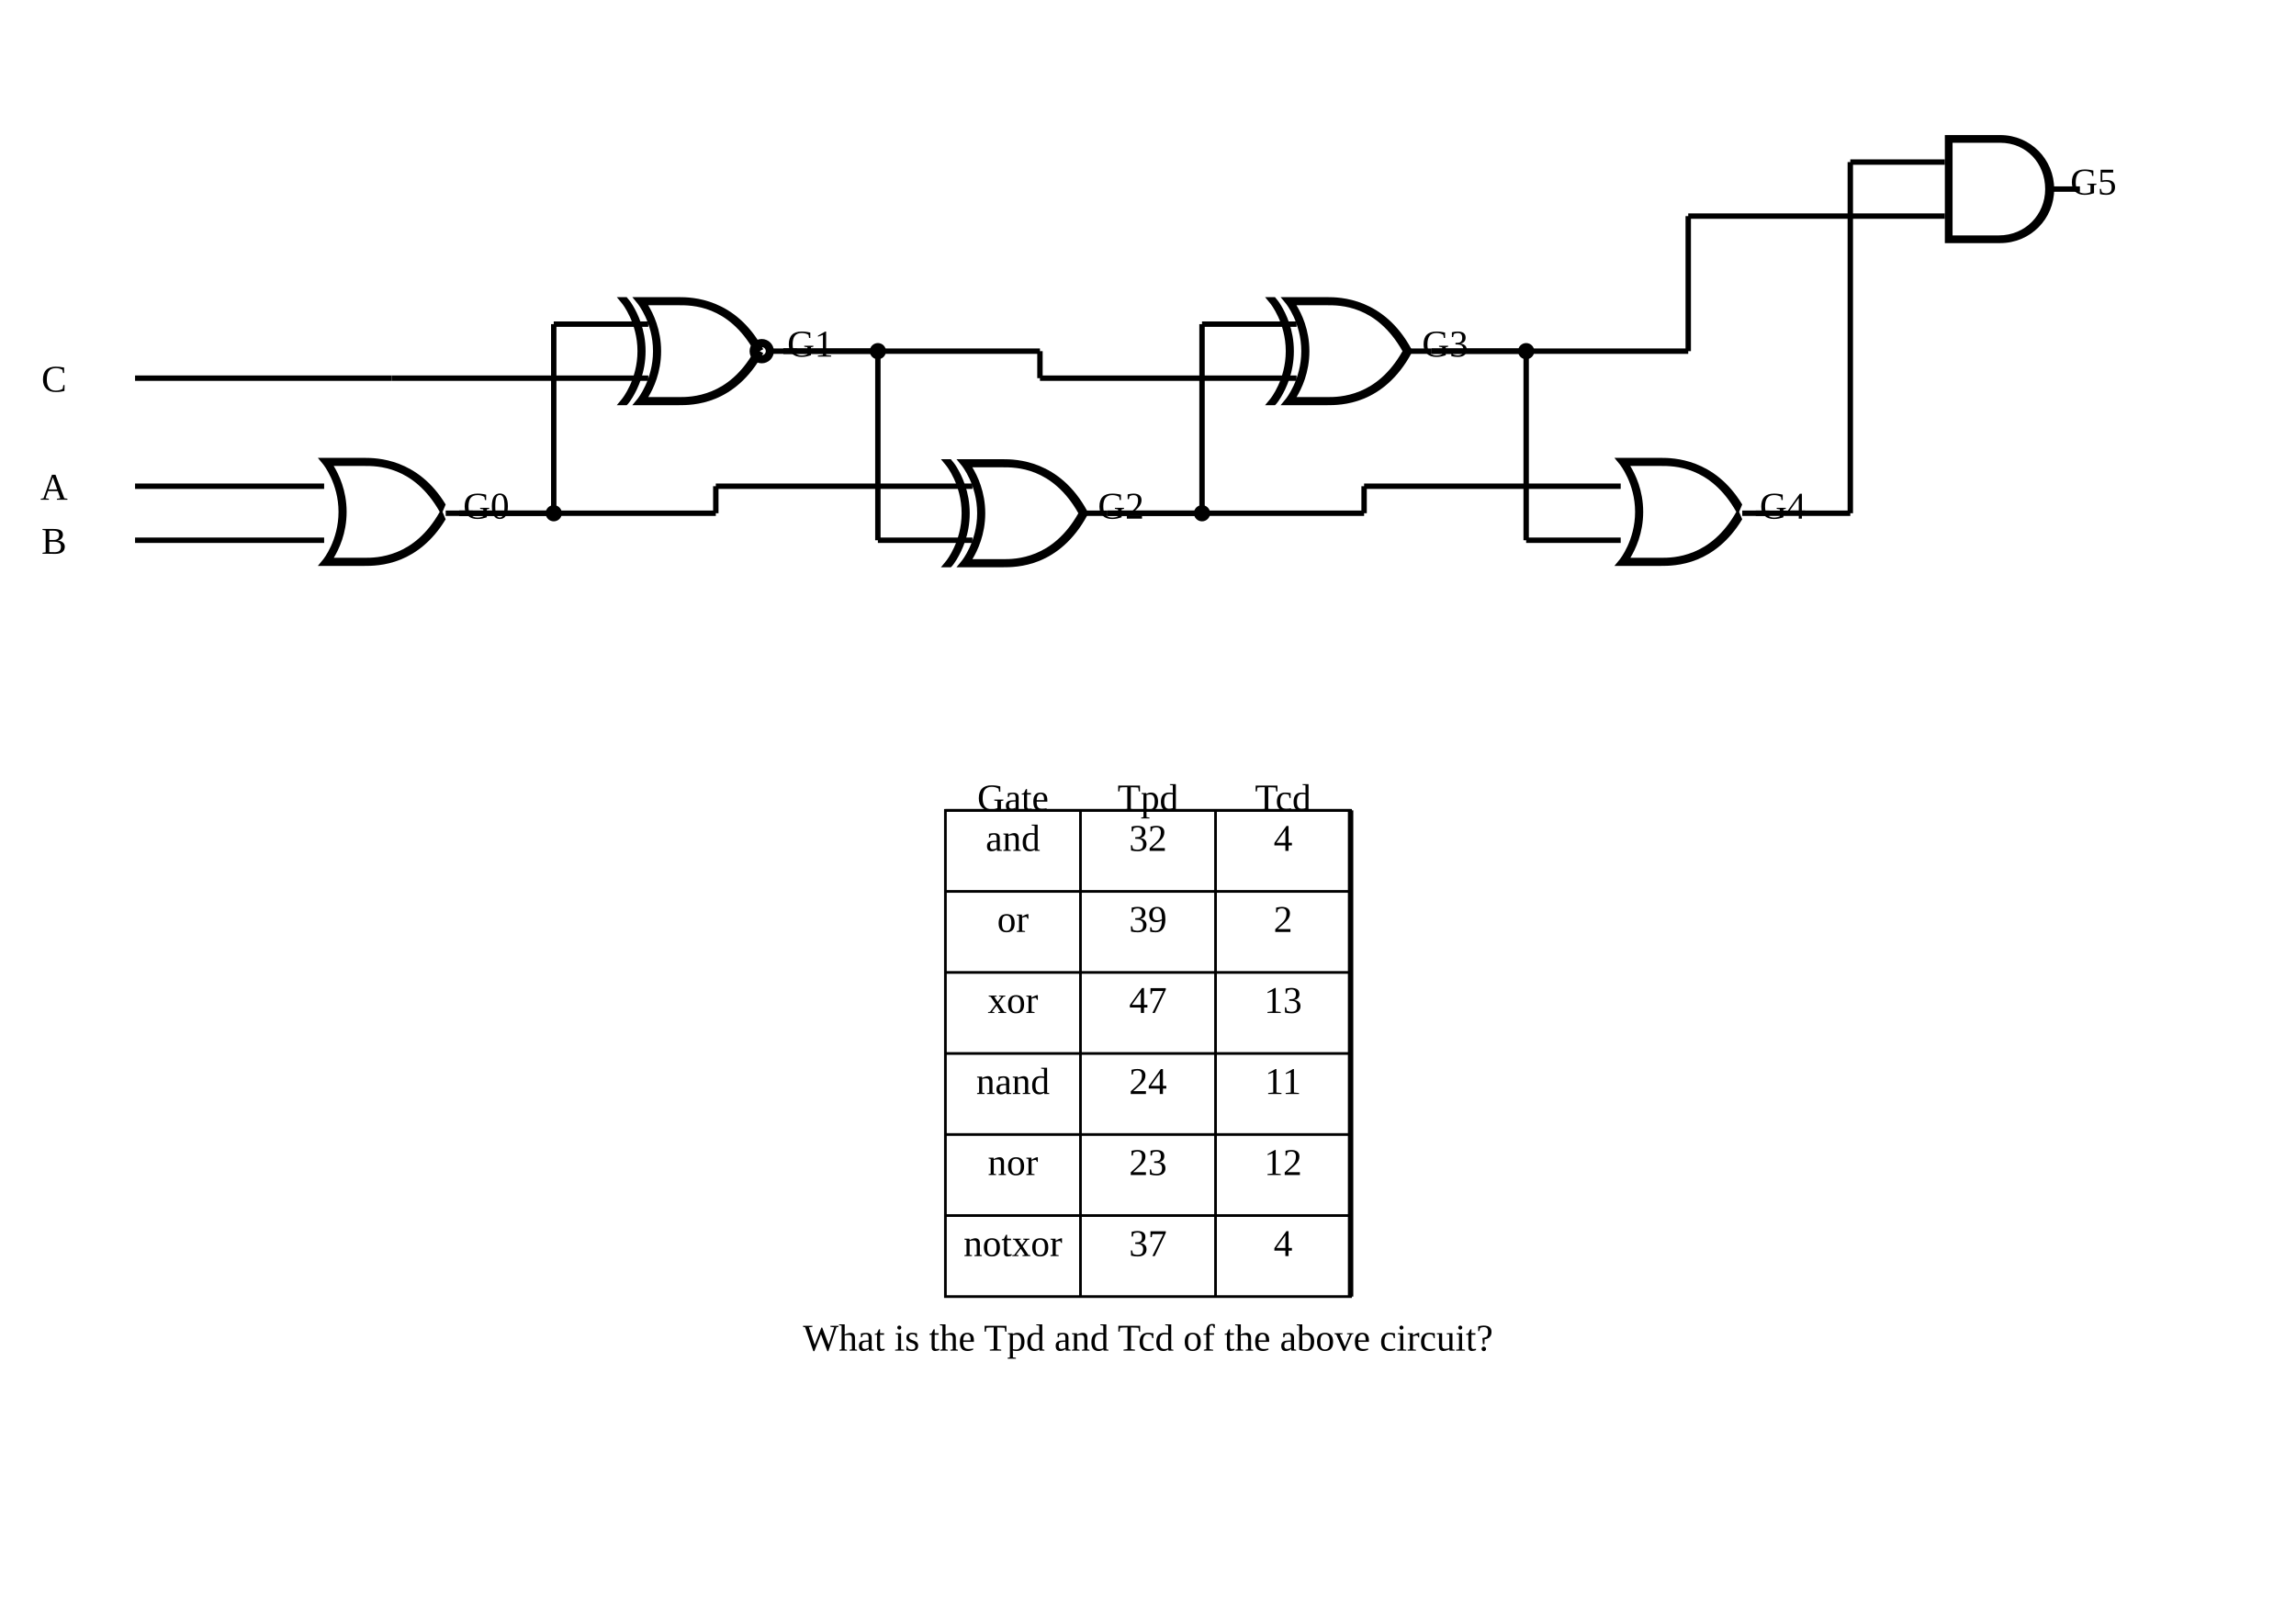
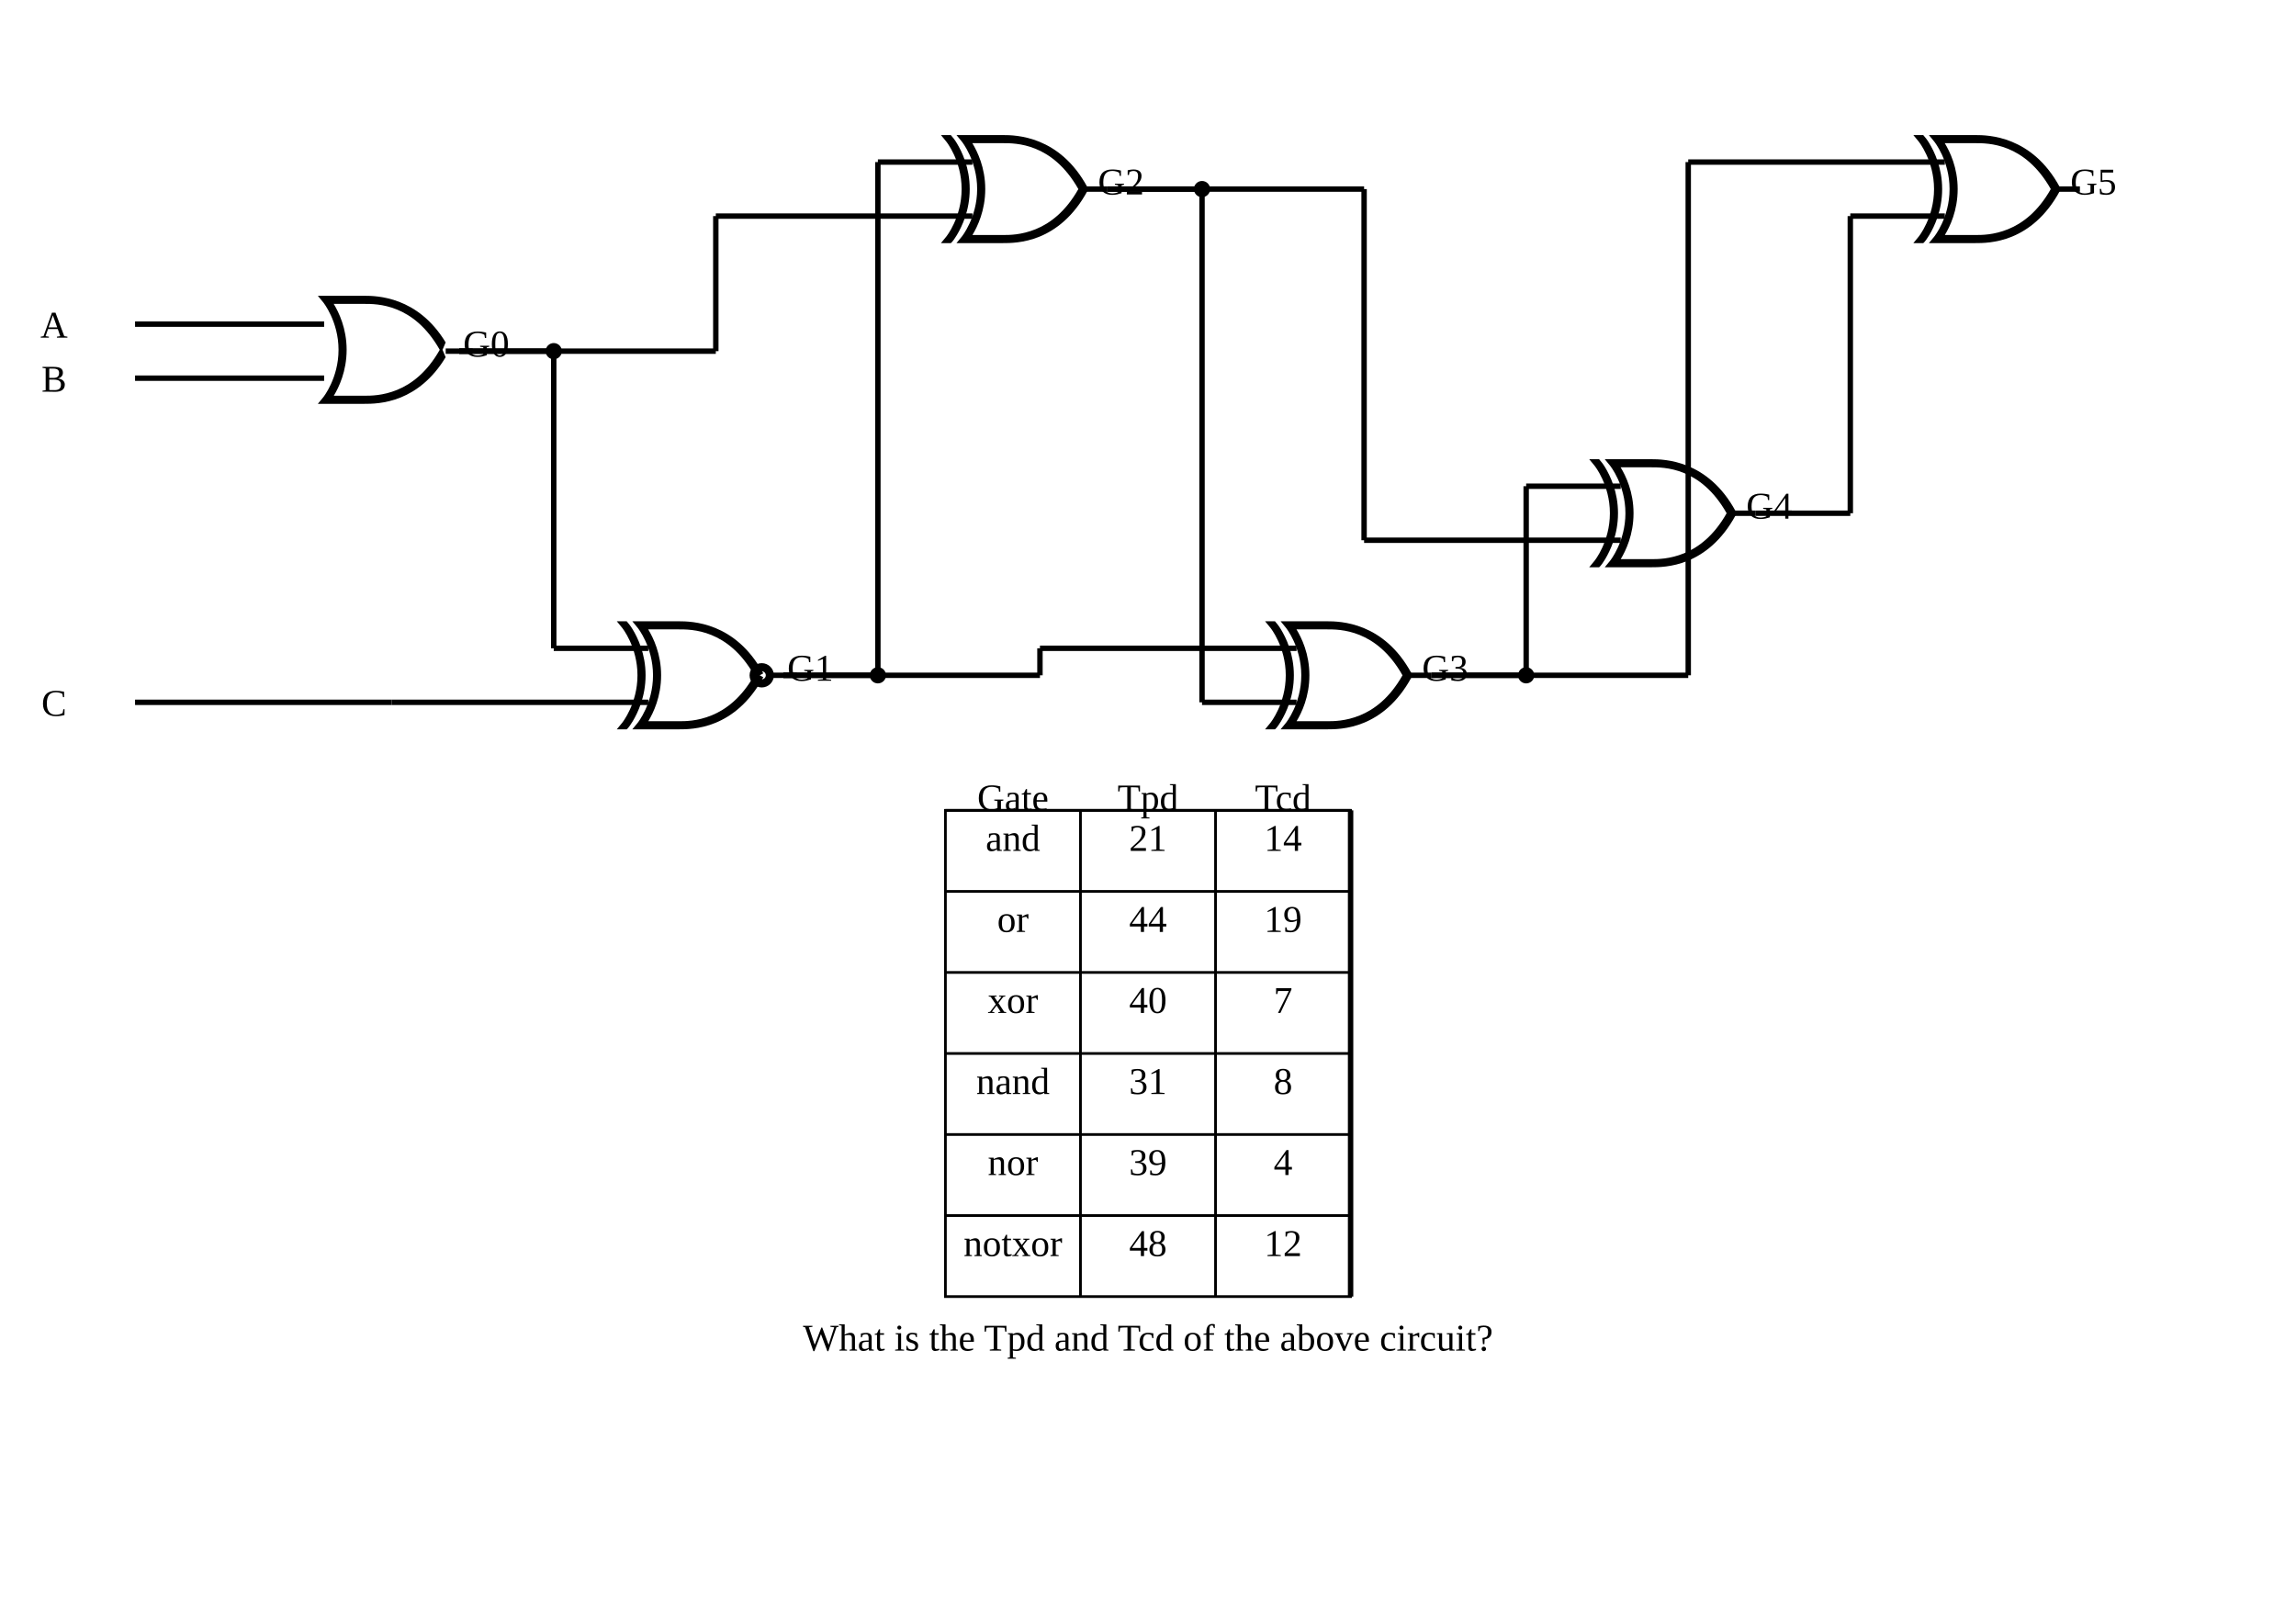
<svg xmlns="http://www.w3.org/2000/svg" baseProfile="full" height="600" version="1.1" width="850">
  <defs />
-   <text font-size="14" text-anchor="middle" transform="translate(120,170)" x="60" y="22">G0</text>
-   <line stroke="black" stroke-width="2" transform="translate(120,170)" x1="45" x2="55" y1="20" y2="20" />
-   <path d="M 7.67 44.5 L 9.67 46.938 C 9.67 46.938 15.326 53.938 15.326 64.5 C 15.326 75.062 9.67 82.062 9.67 82.062 L 7.67 84.5 L 10.826 84.5 L 24.826 84.5 C 27.234 84.5 32.516 84.525 38.451 82.094 C 43.952 79.841 50.025 75.457 54.985 67.239 L 53.826 64.5 L 54.987 61.767 C 44.664 44.7 29.409 44.5 24.826 44.5 L 10.826 44.5 L 7.67 44.5 z M 13.545 47.5 L 24.826 47.5 C 29.51 47.5 43.113 47.37 52.795 64.5 C 48.028 72.929 42.274 77.184 37.076 79.312 C 31.716 81.508 27.234 81.5 24.826 81.5 L 13.576 81.5 C 15.45 78.392 18.326 72.451 18.326 64.5 C 18.326 56.527 15.418 50.6 13.545 47.5 z" transform="translate(-10,-45) translate(120,170)" />
-   <path d="M 24.25 42.0 C 22.653 44.644 22.0 45.0 22.0 45.0 h -3.656 l 2.0 -2.438 S 26.0 35.562 26.0 25.0 20.344 7.438 20.344 7.438 l -2.0 -2.438 H 22.0 c 0.781 0.938 1.422 1.656 2.219 3.0 C 26.091 11.1 29.0 17.027 29.0 25.0 c 0.0 7.951 -2.897 13.879 -4.75 17.0 z" transform="translate(-30,-5) translate(240,110)" />
-   <path d="M 24.094 5.0 l 2.0 2.438 S 31.75 14.438 31.75 25.0 s -5.656 17.562 -5.656 17.562 l -2.0 2.438 H 41.25 c 2.408 0.0 7.69 0.025 13.625 -2.406 s 12.537 -7.343 17.688 -16.875 L 71.25 25.0 l 1.312 -0.719 C 62.259 5.216 46.007 5.0 41.25 5.0 H 24.094 z m 5.875 3.0 H 41.25 c 4.684 0.0 18.287 -0.13 27.969 17.0 C 64.452 33.429 58.697 37.684 53.5 39.812 48.139 42.008 43.658 42.0 41.25 42.0 H 30.0 c 1.874 -3.108 4.75 -9.049 4.75 -17.0 0.0 -7.973 -2.909 -13.9 -4.781 -17.0 z" transform="translate(-30,-5) translate(240,110)" />
-   <circle cx="42" cy="20" fill="none" r="3" stroke="black" stroke-width="3" transform="translate(240,110)" />
-   <text font-size="14" text-anchor="middle" transform="translate(240,110)" x="60" y="22">G1</text>
-   <line stroke="black" stroke-width="2" transform="translate(240,110)" x1="45" x2="55" y1="20" y2="20" />
-   <path d="M 24.25 42.0 C 22.653 44.644 22.0 45.0 22.0 45.0 h -3.656 l 2.0 -2.438 S 26.0 35.562 26.0 25.0 20.344 7.438 20.344 7.438 l -2.0 -2.438 H 22.0 c 0.781 0.938 1.422 1.656 2.219 3.0 C 26.091 11.1 29.0 17.027 29.0 25.0 c 0.0 7.951 -2.897 13.879 -4.75 17.0 z" transform="translate(-30,-5) translate(360,170)" />
-   <path d="M 24.094 5.0 l 2.0 2.438 S 31.75 14.438 31.75 25.0 s -5.656 17.562 -5.656 17.562 l -2.0 2.438 H 41.25 c 2.408 0.0 7.69 0.025 13.625 -2.406 s 12.537 -7.343 17.688 -16.875 L 71.25 25.0 l 1.312 -0.719 C 62.259 5.216 46.007 5.0 41.25 5.0 H 24.094 z m 5.875 3.0 H 41.25 c 4.684 0.0 18.287 -0.13 27.969 17.0 C 64.452 33.429 58.697 37.684 53.5 39.812 48.139 42.008 43.658 42.0 41.25 42.0 H 30.0 c 1.874 -3.108 4.75 -9.049 4.75 -17.0 0.0 -7.973 -2.909 -13.9 -4.781 -17.0 z" transform="translate(-30,-5) translate(360,170)" />
-   <text font-size="14" text-anchor="middle" transform="translate(360,170)" x="55" y="22">G2</text>
-   <line stroke="black" stroke-width="2" transform="translate(360,170)" x1="40" x2="50" y1="20" y2="20" />
-   <path d="M 24.25 42.0 C 22.653 44.644 22.0 45.0 22.0 45.0 h -3.656 l 2.0 -2.438 S 26.0 35.562 26.0 25.0 20.344 7.438 20.344 7.438 l -2.0 -2.438 H 22.0 c 0.781 0.938 1.422 1.656 2.219 3.0 C 26.091 11.1 29.0 17.027 29.0 25.0 c 0.0 7.951 -2.897 13.879 -4.75 17.0 z" transform="translate(-30,-5) translate(480,110)" />
-   <path d="M 24.094 5.0 l 2.0 2.438 S 31.75 14.438 31.75 25.0 s -5.656 17.562 -5.656 17.562 l -2.0 2.438 H 41.25 c 2.408 0.0 7.69 0.025 13.625 -2.406 s 12.537 -7.343 17.688 -16.875 L 71.25 25.0 l 1.312 -0.719 C 62.259 5.216 46.007 5.0 41.25 5.0 H 24.094 z m 5.875 3.0 H 41.25 c 4.684 0.0 18.287 -0.13 27.969 17.0 C 64.452 33.429 58.697 37.684 53.5 39.812 48.139 42.008 43.658 42.0 41.25 42.0 H 30.0 c 1.874 -3.108 4.75 -9.049 4.75 -17.0 0.0 -7.973 -2.909 -13.9 -4.781 -17.0 z" transform="translate(-30,-5) translate(480,110)" />
-   <text font-size="14" text-anchor="middle" transform="translate(480,110)" x="55" y="22">G3</text>
-   <line stroke="black" stroke-width="2" transform="translate(480,110)" x1="40" x2="50" y1="20" y2="20" />
-   <text font-size="14" text-anchor="middle" transform="translate(600,170)" x="60" y="22">G4</text>
-   <line stroke="black" stroke-width="2" transform="translate(600,170)" x1="45" x2="55" y1="20" y2="20" />
-   <path d="M 7.67 44.5 L 9.67 46.938 C 9.67 46.938 15.326 53.938 15.326 64.5 C 15.326 75.062 9.67 82.062 9.67 82.062 L 7.67 84.5 L 10.826 84.5 L 24.826 84.5 C 27.234 84.5 32.516 84.525 38.451 82.094 C 43.952 79.841 50.025 75.457 54.985 67.239 L 53.826 64.5 L 54.987 61.767 C 44.664 44.7 29.409 44.5 24.826 44.5 L 10.826 44.5 L 7.67 44.5 z M 13.545 47.5 L 24.826 47.5 C 29.51 47.5 43.113 47.37 52.795 64.5 C 48.028 72.929 42.274 77.184 37.076 79.312 C 31.716 81.508 27.234 81.5 24.826 81.5 L 13.576 81.5 C 15.45 78.392 18.326 72.451 18.326 64.5 C 18.326 56.527 15.418 50.6 13.545 47.5 z" transform="translate(-10,-45) translate(600,170)" />
-   <path d="M 30.0 5.0 V 45.0 H 50.476 c 11.268 0.0 20.0 -9 20.0 -20.0 s -8.732 -20.0 -20.0 -20.0 H 30.0 z m 2.857 2.857 H 50.476 c 9.761 0.0 16.667 7.64 16.667 17.143 0.0 9.503 -7.382 17.143 -17.143 17.143 H 32.857 V 7.857 z" transform="translate(-30,-5) translate(720,50)" />
+   <text font-size="14" text-anchor="middle" transform="translate(120,110)" x="60" y="22">G0</text>
+   <line stroke="black" stroke-width="2" transform="translate(120,110)" x1="45" x2="55" y1="20" y2="20" />
+   <path d="M 7.67 44.5 L 9.67 46.938 C 9.67 46.938 15.326 53.938 15.326 64.5 C 15.326 75.062 9.67 82.062 9.67 82.062 L 7.67 84.5 L 10.826 84.5 L 24.826 84.5 C 27.234 84.5 32.516 84.525 38.451 82.094 C 43.952 79.841 50.025 75.457 54.985 67.239 L 53.826 64.5 L 54.987 61.767 C 44.664 44.7 29.409 44.5 24.826 44.5 L 10.826 44.5 L 7.67 44.5 z M 13.545 47.5 L 24.826 47.5 C 29.51 47.5 43.113 47.37 52.795 64.5 C 48.028 72.929 42.274 77.184 37.076 79.312 C 31.716 81.508 27.234 81.5 24.826 81.5 L 13.576 81.5 C 15.45 78.392 18.326 72.451 18.326 64.5 C 18.326 56.527 15.418 50.6 13.545 47.5 z" transform="translate(-10,-45) translate(120,110)" />
+   <path d="M 24.25 42.0 C 22.653 44.644 22.0 45.0 22.0 45.0 h -3.656 l 2.0 -2.438 S 26.0 35.562 26.0 25.0 20.344 7.438 20.344 7.438 l -2.0 -2.438 H 22.0 c 0.781 0.938 1.422 1.656 2.219 3.0 C 26.091 11.1 29.0 17.027 29.0 25.0 c 0.0 7.951 -2.897 13.879 -4.75 17.0 z" transform="translate(-30,-5) translate(240,230)" />
+   <path d="M 24.094 5.0 l 2.0 2.438 S 31.75 14.438 31.75 25.0 s -5.656 17.562 -5.656 17.562 l -2.0 2.438 H 41.25 c 2.408 0.0 7.69 0.025 13.625 -2.406 s 12.537 -7.343 17.688 -16.875 L 71.25 25.0 l 1.312 -0.719 C 62.259 5.216 46.007 5.0 41.25 5.0 H 24.094 z m 5.875 3.0 H 41.25 c 4.684 0.0 18.287 -0.13 27.969 17.0 C 64.452 33.429 58.697 37.684 53.5 39.812 48.139 42.008 43.658 42.0 41.25 42.0 H 30.0 c 1.874 -3.108 4.75 -9.049 4.75 -17.0 0.0 -7.973 -2.909 -13.9 -4.781 -17.0 z" transform="translate(-30,-5) translate(240,230)" />
+   <circle cx="42" cy="20" fill="none" r="3" stroke="black" stroke-width="3" transform="translate(240,230)" />
+   <text font-size="14" text-anchor="middle" transform="translate(240,230)" x="60" y="22">G1</text>
+   <line stroke="black" stroke-width="2" transform="translate(240,230)" x1="45" x2="55" y1="20" y2="20" />
+   <path d="M 24.25 42.0 C 22.653 44.644 22.0 45.0 22.0 45.0 h -3.656 l 2.0 -2.438 S 26.0 35.562 26.0 25.0 20.344 7.438 20.344 7.438 l -2.0 -2.438 H 22.0 c 0.781 0.938 1.422 1.656 2.219 3.0 C 26.091 11.1 29.0 17.027 29.0 25.0 c 0.0 7.951 -2.897 13.879 -4.75 17.0 z" transform="translate(-30,-5) translate(360,50)" />
+   <path d="M 24.094 5.0 l 2.0 2.438 S 31.75 14.438 31.75 25.0 s -5.656 17.562 -5.656 17.562 l -2.0 2.438 H 41.25 c 2.408 0.0 7.69 0.025 13.625 -2.406 s 12.537 -7.343 17.688 -16.875 L 71.25 25.0 l 1.312 -0.719 C 62.259 5.216 46.007 5.0 41.25 5.0 H 24.094 z m 5.875 3.0 H 41.25 c 4.684 0.0 18.287 -0.13 27.969 17.0 C 64.452 33.429 58.697 37.684 53.5 39.812 48.139 42.008 43.658 42.0 41.25 42.0 H 30.0 c 1.874 -3.108 4.75 -9.049 4.75 -17.0 0.0 -7.973 -2.909 -13.9 -4.781 -17.0 z" transform="translate(-30,-5) translate(360,50)" />
+   <text font-size="14" text-anchor="middle" transform="translate(360,50)" x="55" y="22">G2</text>
+   <line stroke="black" stroke-width="2" transform="translate(360,50)" x1="40" x2="50" y1="20" y2="20" />
+   <path d="M 24.25 42.0 C 22.653 44.644 22.0 45.0 22.0 45.0 h -3.656 l 2.0 -2.438 S 26.0 35.562 26.0 25.0 20.344 7.438 20.344 7.438 l -2.0 -2.438 H 22.0 c 0.781 0.938 1.422 1.656 2.219 3.0 C 26.091 11.1 29.0 17.027 29.0 25.0 c 0.0 7.951 -2.897 13.879 -4.75 17.0 z" transform="translate(-30,-5) translate(480,230)" />
+   <path d="M 24.094 5.0 l 2.0 2.438 S 31.75 14.438 31.75 25.0 s -5.656 17.562 -5.656 17.562 l -2.0 2.438 H 41.25 c 2.408 0.0 7.69 0.025 13.625 -2.406 s 12.537 -7.343 17.688 -16.875 L 71.25 25.0 l 1.312 -0.719 C 62.259 5.216 46.007 5.0 41.25 5.0 H 24.094 z m 5.875 3.0 H 41.25 c 4.684 0.0 18.287 -0.13 27.969 17.0 C 64.452 33.429 58.697 37.684 53.5 39.812 48.139 42.008 43.658 42.0 41.25 42.0 H 30.0 c 1.874 -3.108 4.75 -9.049 4.75 -17.0 0.0 -7.973 -2.909 -13.9 -4.781 -17.0 z" transform="translate(-30,-5) translate(480,230)" />
+   <text font-size="14" text-anchor="middle" transform="translate(480,230)" x="55" y="22">G3</text>
+   <line stroke="black" stroke-width="2" transform="translate(480,230)" x1="40" x2="50" y1="20" y2="20" />
+   <path d="M 24.25 42.0 C 22.653 44.644 22.0 45.0 22.0 45.0 h -3.656 l 2.0 -2.438 S 26.0 35.562 26.0 25.0 20.344 7.438 20.344 7.438 l -2.0 -2.438 H 22.0 c 0.781 0.938 1.422 1.656 2.219 3.0 C 26.091 11.1 29.0 17.027 29.0 25.0 c 0.0 7.951 -2.897 13.879 -4.75 17.0 z" transform="translate(-30,-5) translate(600,170)" />
+   <path d="M 24.094 5.0 l 2.0 2.438 S 31.75 14.438 31.75 25.0 s -5.656 17.562 -5.656 17.562 l -2.0 2.438 H 41.25 c 2.408 0.0 7.69 0.025 13.625 -2.406 s 12.537 -7.343 17.688 -16.875 L 71.25 25.0 l 1.312 -0.719 C 62.259 5.216 46.007 5.0 41.25 5.0 H 24.094 z m 5.875 3.0 H 41.25 c 4.684 0.0 18.287 -0.13 27.969 17.0 C 64.452 33.429 58.697 37.684 53.5 39.812 48.139 42.008 43.658 42.0 41.25 42.0 H 30.0 c 1.874 -3.108 4.75 -9.049 4.75 -17.0 0.0 -7.973 -2.909 -13.9 -4.781 -17.0 z" transform="translate(-30,-5) translate(600,170)" />
+   <text font-size="14" text-anchor="middle" transform="translate(600,170)" x="55" y="22">G4</text>
+   <line stroke="black" stroke-width="2" transform="translate(600,170)" x1="40" x2="50" y1="20" y2="20" />
+   <path d="M 24.25 42.0 C 22.653 44.644 22.0 45.0 22.0 45.0 h -3.656 l 2.0 -2.438 S 26.0 35.562 26.0 25.0 20.344 7.438 20.344 7.438 l -2.0 -2.438 H 22.0 c 0.781 0.938 1.422 1.656 2.219 3.0 C 26.091 11.1 29.0 17.027 29.0 25.0 c 0.0 7.951 -2.897 13.879 -4.75 17.0 z" transform="translate(-30,-5) translate(720,50)" />
+   <path d="M 24.094 5.0 l 2.0 2.438 S 31.75 14.438 31.75 25.0 s -5.656 17.562 -5.656 17.562 l -2.0 2.438 H 41.25 c 2.408 0.0 7.69 0.025 13.625 -2.406 s 12.537 -7.343 17.688 -16.875 L 71.25 25.0 l 1.312 -0.719 C 62.259 5.216 46.007 5.0 41.25 5.0 H 24.094 z m 5.875 3.0 H 41.25 c 4.684 0.0 18.287 -0.13 27.969 17.0 C 64.452 33.429 58.697 37.684 53.5 39.812 48.139 42.008 43.658 42.0 41.25 42.0 H 30.0 c 1.874 -3.108 4.75 -9.049 4.75 -17.0 0.0 -7.973 -2.909 -13.9 -4.781 -17.0 z" transform="translate(-30,-5) translate(720,50)" />
  <text font-size="14" text-anchor="middle" transform="translate(720,50)" x="55" y="22">G5</text>
  <line stroke="black" stroke-width="2" transform="translate(720,50)" x1="40" x2="50" y1="20" y2="20" />
-   <line stroke="black" stroke-width="2" x1="170" x2="205.0" y1="190" y2="190" />
-   <line stroke="black" stroke-width="2" x1="205.0" x2="205.0" y1="190" y2="120" />
-   <line stroke="black" stroke-width="2" x1="205.0" x2="240" y1="120" y2="120" />
-   <circle cx="205.0" cy="190" fill="black" r="3" />
-   <line stroke="black" stroke-width="2" x1="170" x2="265.0" y1="190" y2="190" />
-   <line stroke="black" stroke-width="2" x1="265.0" x2="265.0" y1="190" y2="180" />
-   <line stroke="black" stroke-width="2" x1="265.0" x2="360" y1="180" y2="180" />
-   <line stroke="black" stroke-width="2" x1="290" x2="325.0" y1="130" y2="130" />
-   <line stroke="black" stroke-width="2" x1="325.0" x2="325.0" y1="130" y2="200" />
-   <line stroke="black" stroke-width="2" x1="325.0" x2="360" y1="200" y2="200" />
-   <circle cx="325.0" cy="130" fill="black" r="3" />
-   <line stroke="black" stroke-width="2" x1="410" x2="445.0" y1="190" y2="190" />
-   <line stroke="black" stroke-width="2" x1="445.0" x2="445.0" y1="190" y2="120" />
-   <line stroke="black" stroke-width="2" x1="445.0" x2="480" y1="120" y2="120" />
-   <circle cx="445.0" cy="190" fill="black" r="3" />
-   <line stroke="black" stroke-width="2" x1="290" x2="385.0" y1="130" y2="130" />
-   <line stroke="black" stroke-width="2" x1="385.0" x2="385.0" y1="130" y2="140" />
-   <line stroke="black" stroke-width="2" x1="385.0" x2="480" y1="140" y2="140" />
-   <line stroke="black" stroke-width="2" x1="410" x2="505.0" y1="190" y2="190" />
-   <line stroke="black" stroke-width="2" x1="505.0" x2="505.0" y1="190" y2="180" />
-   <line stroke="black" stroke-width="2" x1="505.0" x2="600" y1="180" y2="180" />
-   <line stroke="black" stroke-width="2" x1="530" x2="565.0" y1="130" y2="130" />
-   <line stroke="black" stroke-width="2" x1="565.0" x2="565.0" y1="130" y2="200" />
-   <line stroke="black" stroke-width="2" x1="565.0" x2="600" y1="200" y2="200" />
-   <circle cx="565.0" cy="130" fill="black" r="3" />
+   <line stroke="black" stroke-width="2" x1="170" x2="205.0" y1="130" y2="130" />
+   <line stroke="black" stroke-width="2" x1="205.0" x2="205.0" y1="130" y2="240" />
+   <line stroke="black" stroke-width="2" x1="205.0" x2="240" y1="240" y2="240" />
+   <circle cx="205.0" cy="130" fill="black" r="3" />
+   <line stroke="black" stroke-width="2" x1="290" x2="325.0" y1="250" y2="250" />
+   <line stroke="black" stroke-width="2" x1="325.0" x2="325.0" y1="250" y2="60" />
+   <line stroke="black" stroke-width="2" x1="325.0" x2="360" y1="60" y2="60" />
+   <circle cx="325.0" cy="250" fill="black" r="3" />
+   <line stroke="black" stroke-width="2" x1="170" x2="265.0" y1="130" y2="130" />
+   <line stroke="black" stroke-width="2" x1="265.0" x2="265.0" y1="130" y2="80" />
+   <line stroke="black" stroke-width="2" x1="265.0" x2="360" y1="80" y2="80" />
+   <line stroke="black" stroke-width="2" x1="290" x2="385.0" y1="250" y2="250" />
+   <line stroke="black" stroke-width="2" x1="385.0" x2="385.0" y1="250" y2="240" />
+   <line stroke="black" stroke-width="2" x1="385.0" x2="480" y1="240" y2="240" />
+   <line stroke="black" stroke-width="2" x1="410" x2="445.0" y1="70" y2="70" />
+   <line stroke="black" stroke-width="2" x1="445.0" x2="445.0" y1="70" y2="260" />
+   <line stroke="black" stroke-width="2" x1="445.0" x2="480" y1="260" y2="260" />
+   <circle cx="445.0" cy="70" fill="black" r="3" />
+   <line stroke="black" stroke-width="2" x1="530" x2="565.0" y1="250" y2="250" />
+   <line stroke="black" stroke-width="2" x1="565.0" x2="565.0" y1="250" y2="180" />
+   <line stroke="black" stroke-width="2" x1="565.0" x2="600" y1="180" y2="180" />
+   <circle cx="565.0" cy="250" fill="black" r="3" />
+   <line stroke="black" stroke-width="2" x1="410" x2="505.0" y1="70" y2="70" />
+   <line stroke="black" stroke-width="2" x1="505.0" x2="505.0" y1="70" y2="200" />
+   <line stroke="black" stroke-width="2" x1="505.0" x2="600" y1="200" y2="200" />
+   <line stroke="black" stroke-width="2" x1="530" x2="625.0" y1="250" y2="250" />
+   <line stroke="black" stroke-width="2" x1="625.0" x2="625.0" y1="250" y2="60" />
+   <line stroke="black" stroke-width="2" x1="625.0" x2="720" y1="60" y2="60" />
  <line stroke="black" stroke-width="2" x1="650" x2="685.0" y1="190" y2="190" />
-   <line stroke="black" stroke-width="2" x1="685.0" x2="685.0" y1="190" y2="60" />
-   <line stroke="black" stroke-width="2" x1="685.0" x2="720" y1="60" y2="60" />
-   <line stroke="black" stroke-width="2" x1="530" x2="625.0" y1="130" y2="130" />
-   <line stroke="black" stroke-width="2" x1="625.0" x2="625.0" y1="130" y2="80" />
-   <line stroke="black" stroke-width="2" x1="625.0" x2="720" y1="80" y2="80" />
-   <text font-size="14" text-anchor="middle" x="20" y="185">A</text>
-   <line stroke="black" stroke-width="2" x1="50" x2="85.0" y1="180" y2="180" />
-   <line stroke="black" stroke-width="2" x1="85.0" x2="85.0" y1="180" y2="180" />
-   <line stroke="black" stroke-width="2" x1="85.0" x2="120" y1="180" y2="180" />
-   <text font-size="14" text-anchor="middle" x="20" y="205">B</text>
-   <line stroke="black" stroke-width="2" x1="50" x2="85.0" y1="200" y2="200" />
-   <line stroke="black" stroke-width="2" x1="85.0" x2="85.0" y1="200" y2="200" />
-   <line stroke="black" stroke-width="2" x1="85.0" x2="120" y1="200" y2="200" />
-   <text font-size="14" text-anchor="middle" x="20" y="145">C</text>
-   <line stroke="black" stroke-width="2" x1="50" x2="145.0" y1="140" y2="140" />
-   <line stroke="black" stroke-width="2" x1="145.0" x2="145.0" y1="140" y2="140" />
-   <line stroke="black" stroke-width="2" x1="145.0" x2="240" y1="140" y2="140" />
+   <line stroke="black" stroke-width="2" x1="685.0" x2="685.0" y1="190" y2="80" />
+   <line stroke="black" stroke-width="2" x1="685.0" x2="720" y1="80" y2="80" />
+   <text font-size="14" text-anchor="middle" x="20" y="125">A</text>
+   <line stroke="black" stroke-width="2" x1="50" x2="85.0" y1="120" y2="120" />
+   <line stroke="black" stroke-width="2" x1="85.0" x2="85.0" y1="120" y2="120" />
+   <line stroke="black" stroke-width="2" x1="85.0" x2="120" y1="120" y2="120" />
+   <text font-size="14" text-anchor="middle" x="20" y="145">B</text>
+   <line stroke="black" stroke-width="2" x1="50" x2="85.0" y1="140" y2="140" />
+   <line stroke="black" stroke-width="2" x1="85.0" x2="85.0" y1="140" y2="140" />
+   <line stroke="black" stroke-width="2" x1="85.0" x2="120" y1="140" y2="140" />
+   <text font-size="14" text-anchor="middle" x="20" y="265">C</text>
+   <line stroke="black" stroke-width="2" x1="50" x2="145.0" y1="260" y2="260" />
+   <line stroke="black" stroke-width="2" x1="145.0" x2="145.0" y1="260" y2="260" />
+   <line stroke="black" stroke-width="2" x1="145.0" x2="240" y1="260" y2="260" />
  <rect fill="none" height="180" stroke="black" width="150" x="350.0" y="300" />
  <text font-size="14" text-anchor="middle" x="375.0" y="300">Gate</text>
  <line stroke="black" stroke-width="1" x1="400.0" x2="400.0" y1="300" y2="480" />
  <text font-size="14" text-anchor="middle" x="425.0" y="300">Tpd</text>
  <line stroke="black" stroke-width="1" x1="450.0" x2="450.0" y1="300" y2="480" />
  <text font-size="14" text-anchor="middle" x="475.0" y="300">Tcd</text>
  <line stroke="black" stroke-width="2" x1="500.0" x2="500.0" y1="300" y2="480" />
  <line stroke="black" stroke-width="1" x1="350.0" x2="500.0" y1="300" y2="300" />
  <line stroke="black" stroke-width="1" x1="350.0" x2="500.0" y1="330" y2="330" />
  <line stroke="black" stroke-width="1" x1="350.0" x2="500.0" y1="360" y2="360" />
  <line stroke="black" stroke-width="1" x1="350.0" x2="500.0" y1="390" y2="390" />
  <line stroke="black" stroke-width="1" x1="350.0" x2="500.0" y1="420" y2="420" />
  <line stroke="black" stroke-width="1" x1="350.0" x2="500.0" y1="450" y2="450" />
  <text font-size="14" text-anchor="middle" x="375.0" y="315.0">and</text>
-   <text font-size="14" text-anchor="middle" x="425.0" y="315.0">32</text>
-   <text font-size="14" text-anchor="middle" x="475.0" y="315.0">4</text>
+   <text font-size="14" text-anchor="middle" x="425.0" y="315.0">21</text>
+   <text font-size="14" text-anchor="middle" x="475.0" y="315.0">14</text>
  <text font-size="14" text-anchor="middle" x="375.0" y="345.0">or</text>
-   <text font-size="14" text-anchor="middle" x="425.0" y="345.0">39</text>
-   <text font-size="14" text-anchor="middle" x="475.0" y="345.0">2</text>
+   <text font-size="14" text-anchor="middle" x="425.0" y="345.0">44</text>
+   <text font-size="14" text-anchor="middle" x="475.0" y="345.0">19</text>
  <text font-size="14" text-anchor="middle" x="375.0" y="375.0">xor</text>
-   <text font-size="14" text-anchor="middle" x="425.0" y="375.0">47</text>
-   <text font-size="14" text-anchor="middle" x="475.0" y="375.0">13</text>
+   <text font-size="14" text-anchor="middle" x="425.0" y="375.0">40</text>
+   <text font-size="14" text-anchor="middle" x="475.0" y="375.0">7</text>
  <text font-size="14" text-anchor="middle" x="375.0" y="405.0">nand</text>
-   <text font-size="14" text-anchor="middle" x="425.0" y="405.0">24</text>
-   <text font-size="14" text-anchor="middle" x="475.0" y="405.0">11</text>
+   <text font-size="14" text-anchor="middle" x="425.0" y="405.0">31</text>
+   <text font-size="14" text-anchor="middle" x="475.0" y="405.0">8</text>
  <text font-size="14" text-anchor="middle" x="375.0" y="435.0">nor</text>
-   <text font-size="14" text-anchor="middle" x="425.0" y="435.0">23</text>
-   <text font-size="14" text-anchor="middle" x="475.0" y="435.0">12</text>
+   <text font-size="14" text-anchor="middle" x="425.0" y="435.0">39</text>
+   <text font-size="14" text-anchor="middle" x="475.0" y="435.0">4</text>
  <text font-size="14" text-anchor="middle" x="375.0" y="465.0">notxor</text>
-   <text font-size="14" text-anchor="middle" x="425.0" y="465.0">37</text>
-   <text font-size="14" text-anchor="middle" x="475.0" y="465.0">4</text>
+   <text font-size="14" text-anchor="middle" x="425.0" y="465.0">48</text>
+   <text font-size="14" text-anchor="middle" x="475.0" y="465.0">12</text>
  <text font-size="14" text-anchor="middle" x="425.0" y="500">What is the Tpd and Tcd of the above circuit?</text>
</svg>
